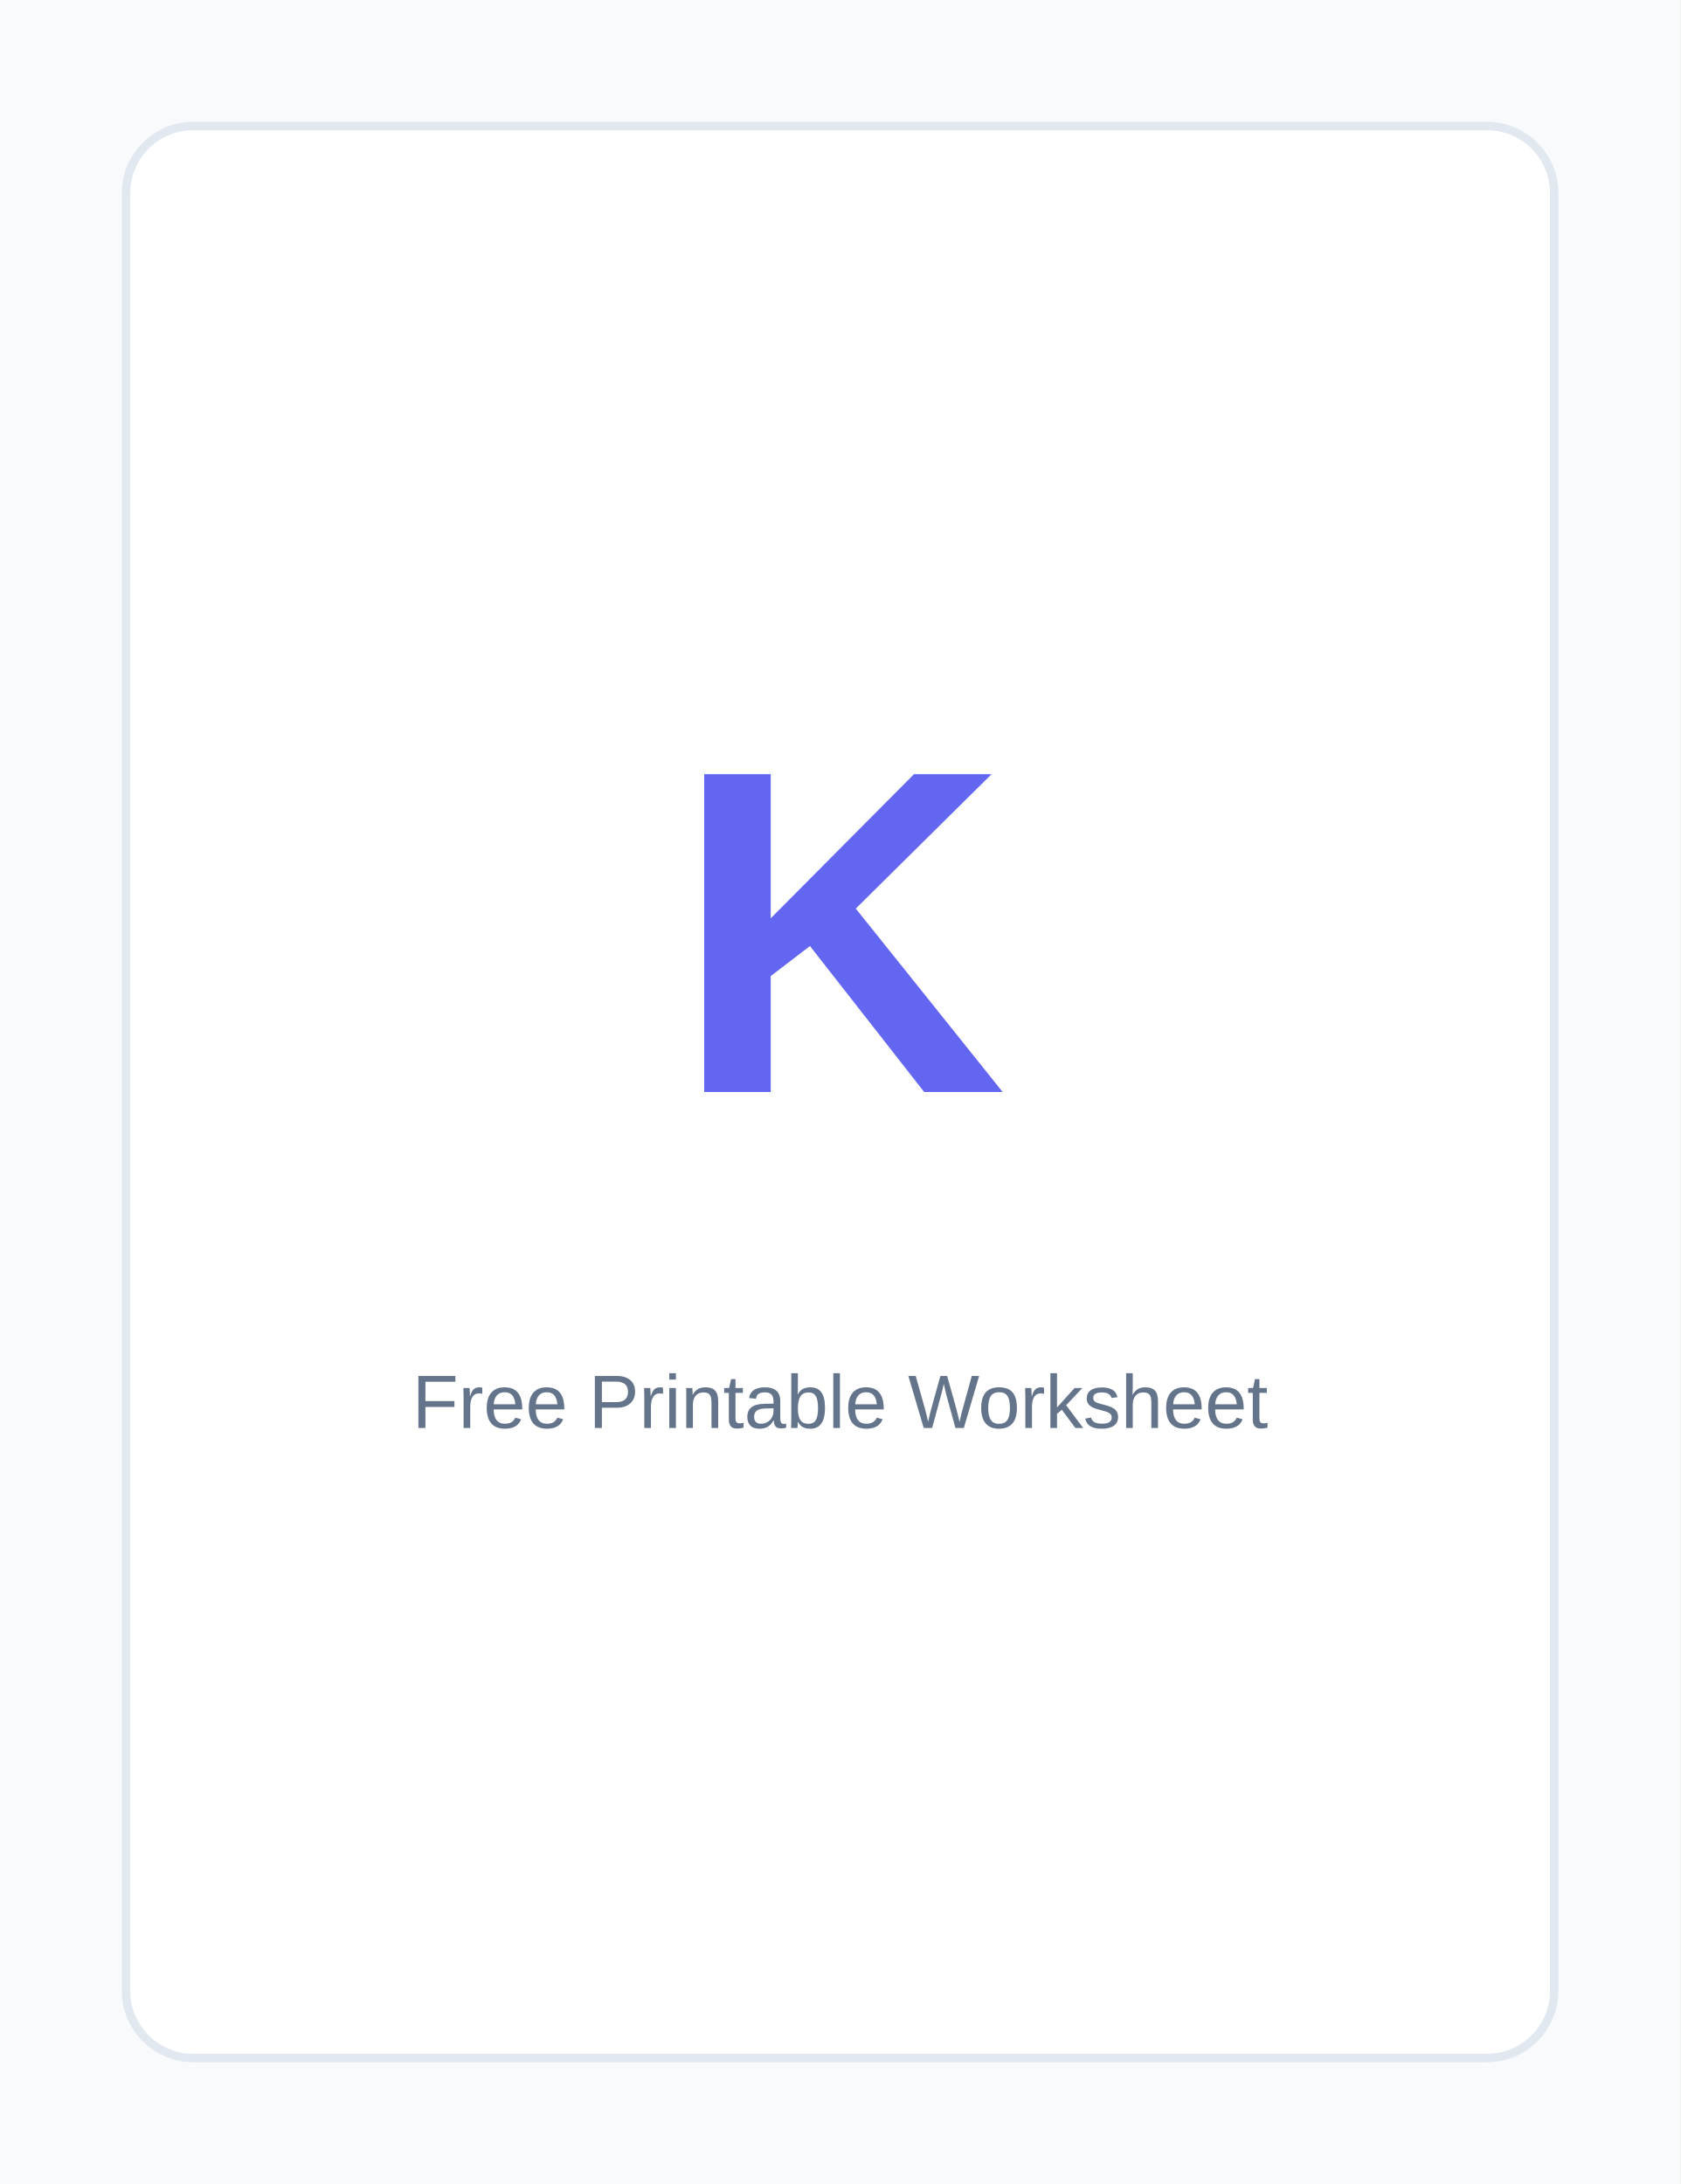
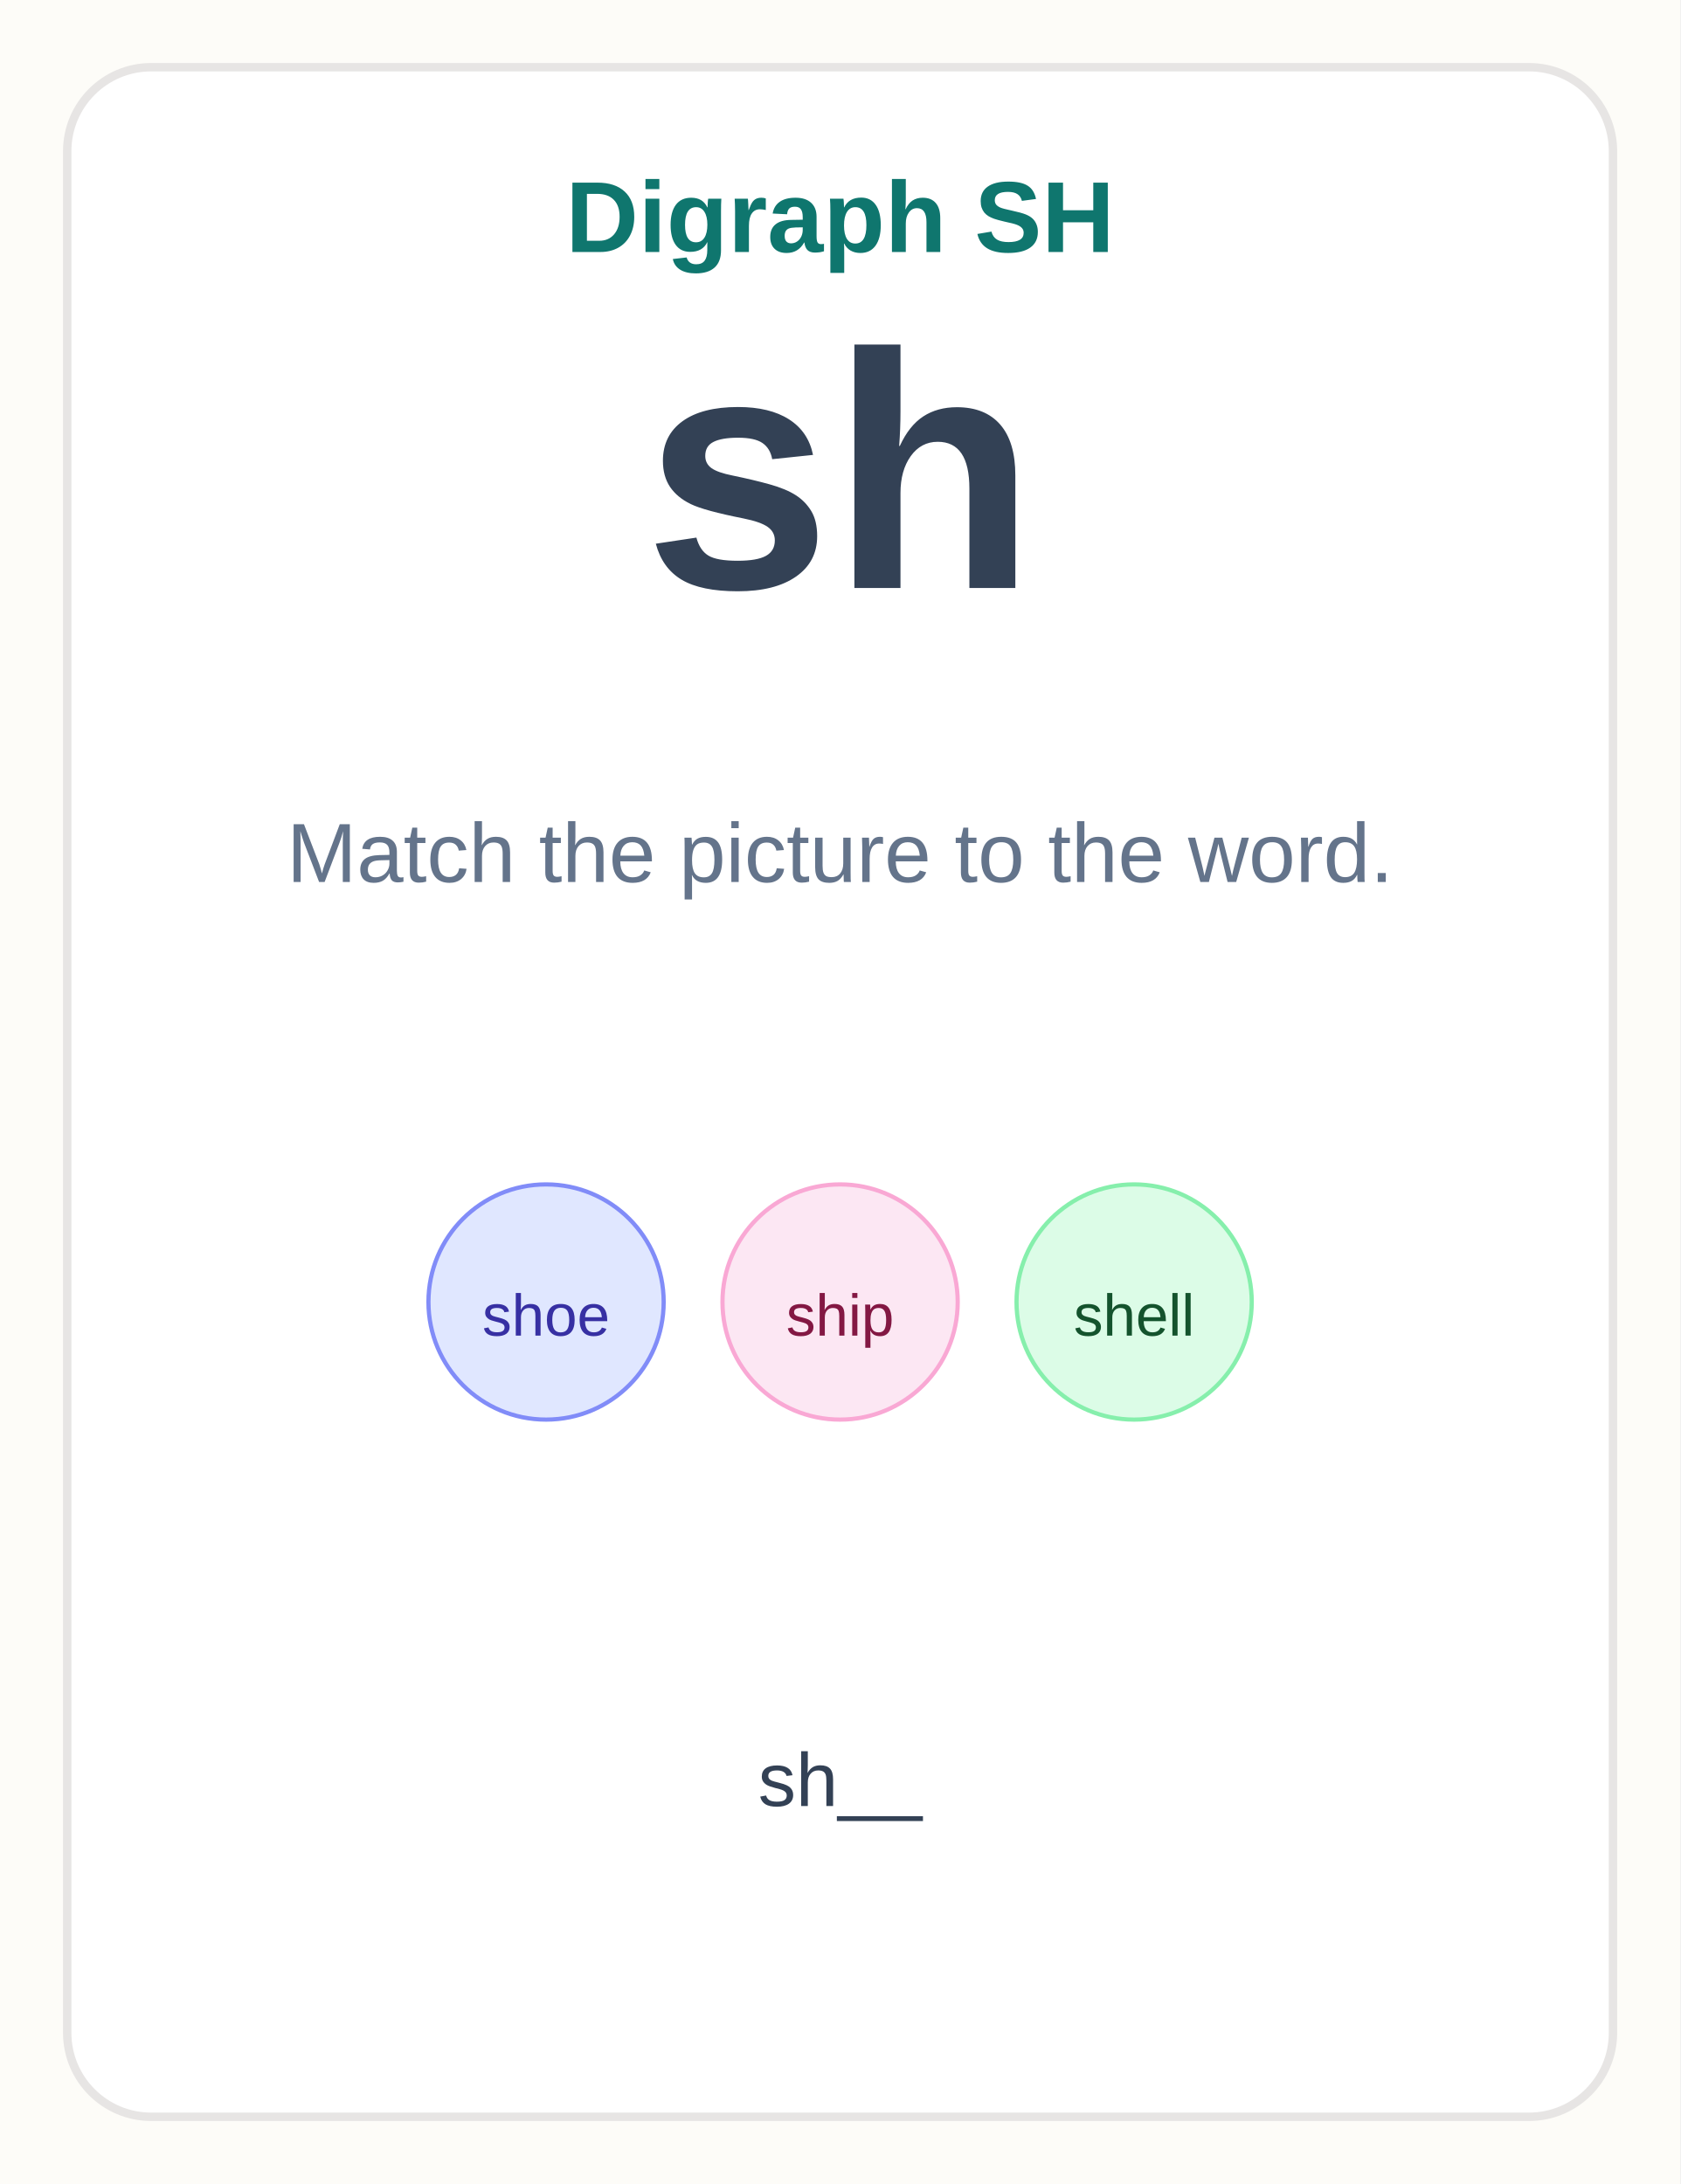
<svg xmlns="http://www.w3.org/2000/svg" viewBox="0 0 400 520">
-   <rect width="400" height="520" fill="#f8fafc" />
-   <rect x="30" y="30" width="340" height="460" rx="16" fill="#fff" stroke="#e2e8f0" stroke-width="2" />
-   <text x="200" y="260" text-anchor="middle" font-family="Arial, sans-serif" font-size="110" font-weight="bold" fill="#6366f1">K</text>
-   <text x="200" y="340" text-anchor="middle" font-family="Arial, sans-serif" font-size="18" fill="#64748b">Free Printable Worksheet</text>
+   <rect width="400" height="520" fill="#fdfcf8" />
+   <rect x="16" y="16" width="368" height="488" rx="20" fill="#ffffff" stroke="#e7e5e4" stroke-width="2" />
+   <text x="200" y="60" text-anchor="middle" font-family="Arial, sans-serif" font-size="24" font-weight="bold" fill="#0f766e">Digraph SH</text>
+   <text x="200" y="140" text-anchor="middle" font-family="Arial, sans-serif" font-size="80" font-weight="bold" fill="#334155">sh</text>
+   <text x="200" y="210" text-anchor="middle" font-family="Arial, sans-serif" font-size="20" fill="#64748b">Match the picture to the word.</text>
+   <circle cx="130" cy="310" r="28" fill="#e0e7ff" stroke="#818cf8" />
+   <text x="130" y="318" text-anchor="middle" font-family="Arial, sans-serif" font-size="14" fill="#3730a3">shoe</text>
+   <circle cx="200" cy="310" r="28" fill="#fce7f3" stroke="#f9a8d4" />
+   <text x="200" y="318" text-anchor="middle" font-family="Arial, sans-serif" font-size="14" fill="#831843">ship</text>
+   <circle cx="270" cy="310" r="28" fill="#dcfce7" stroke="#86efac" />
+   <text x="270" y="318" text-anchor="middle" font-family="Arial, sans-serif" font-size="14" fill="#14532d">shell</text>
+   <text x="200" y="430" text-anchor="middle" font-family="Arial, sans-serif" font-size="18" fill="#334155">sh__</text>
</svg>
